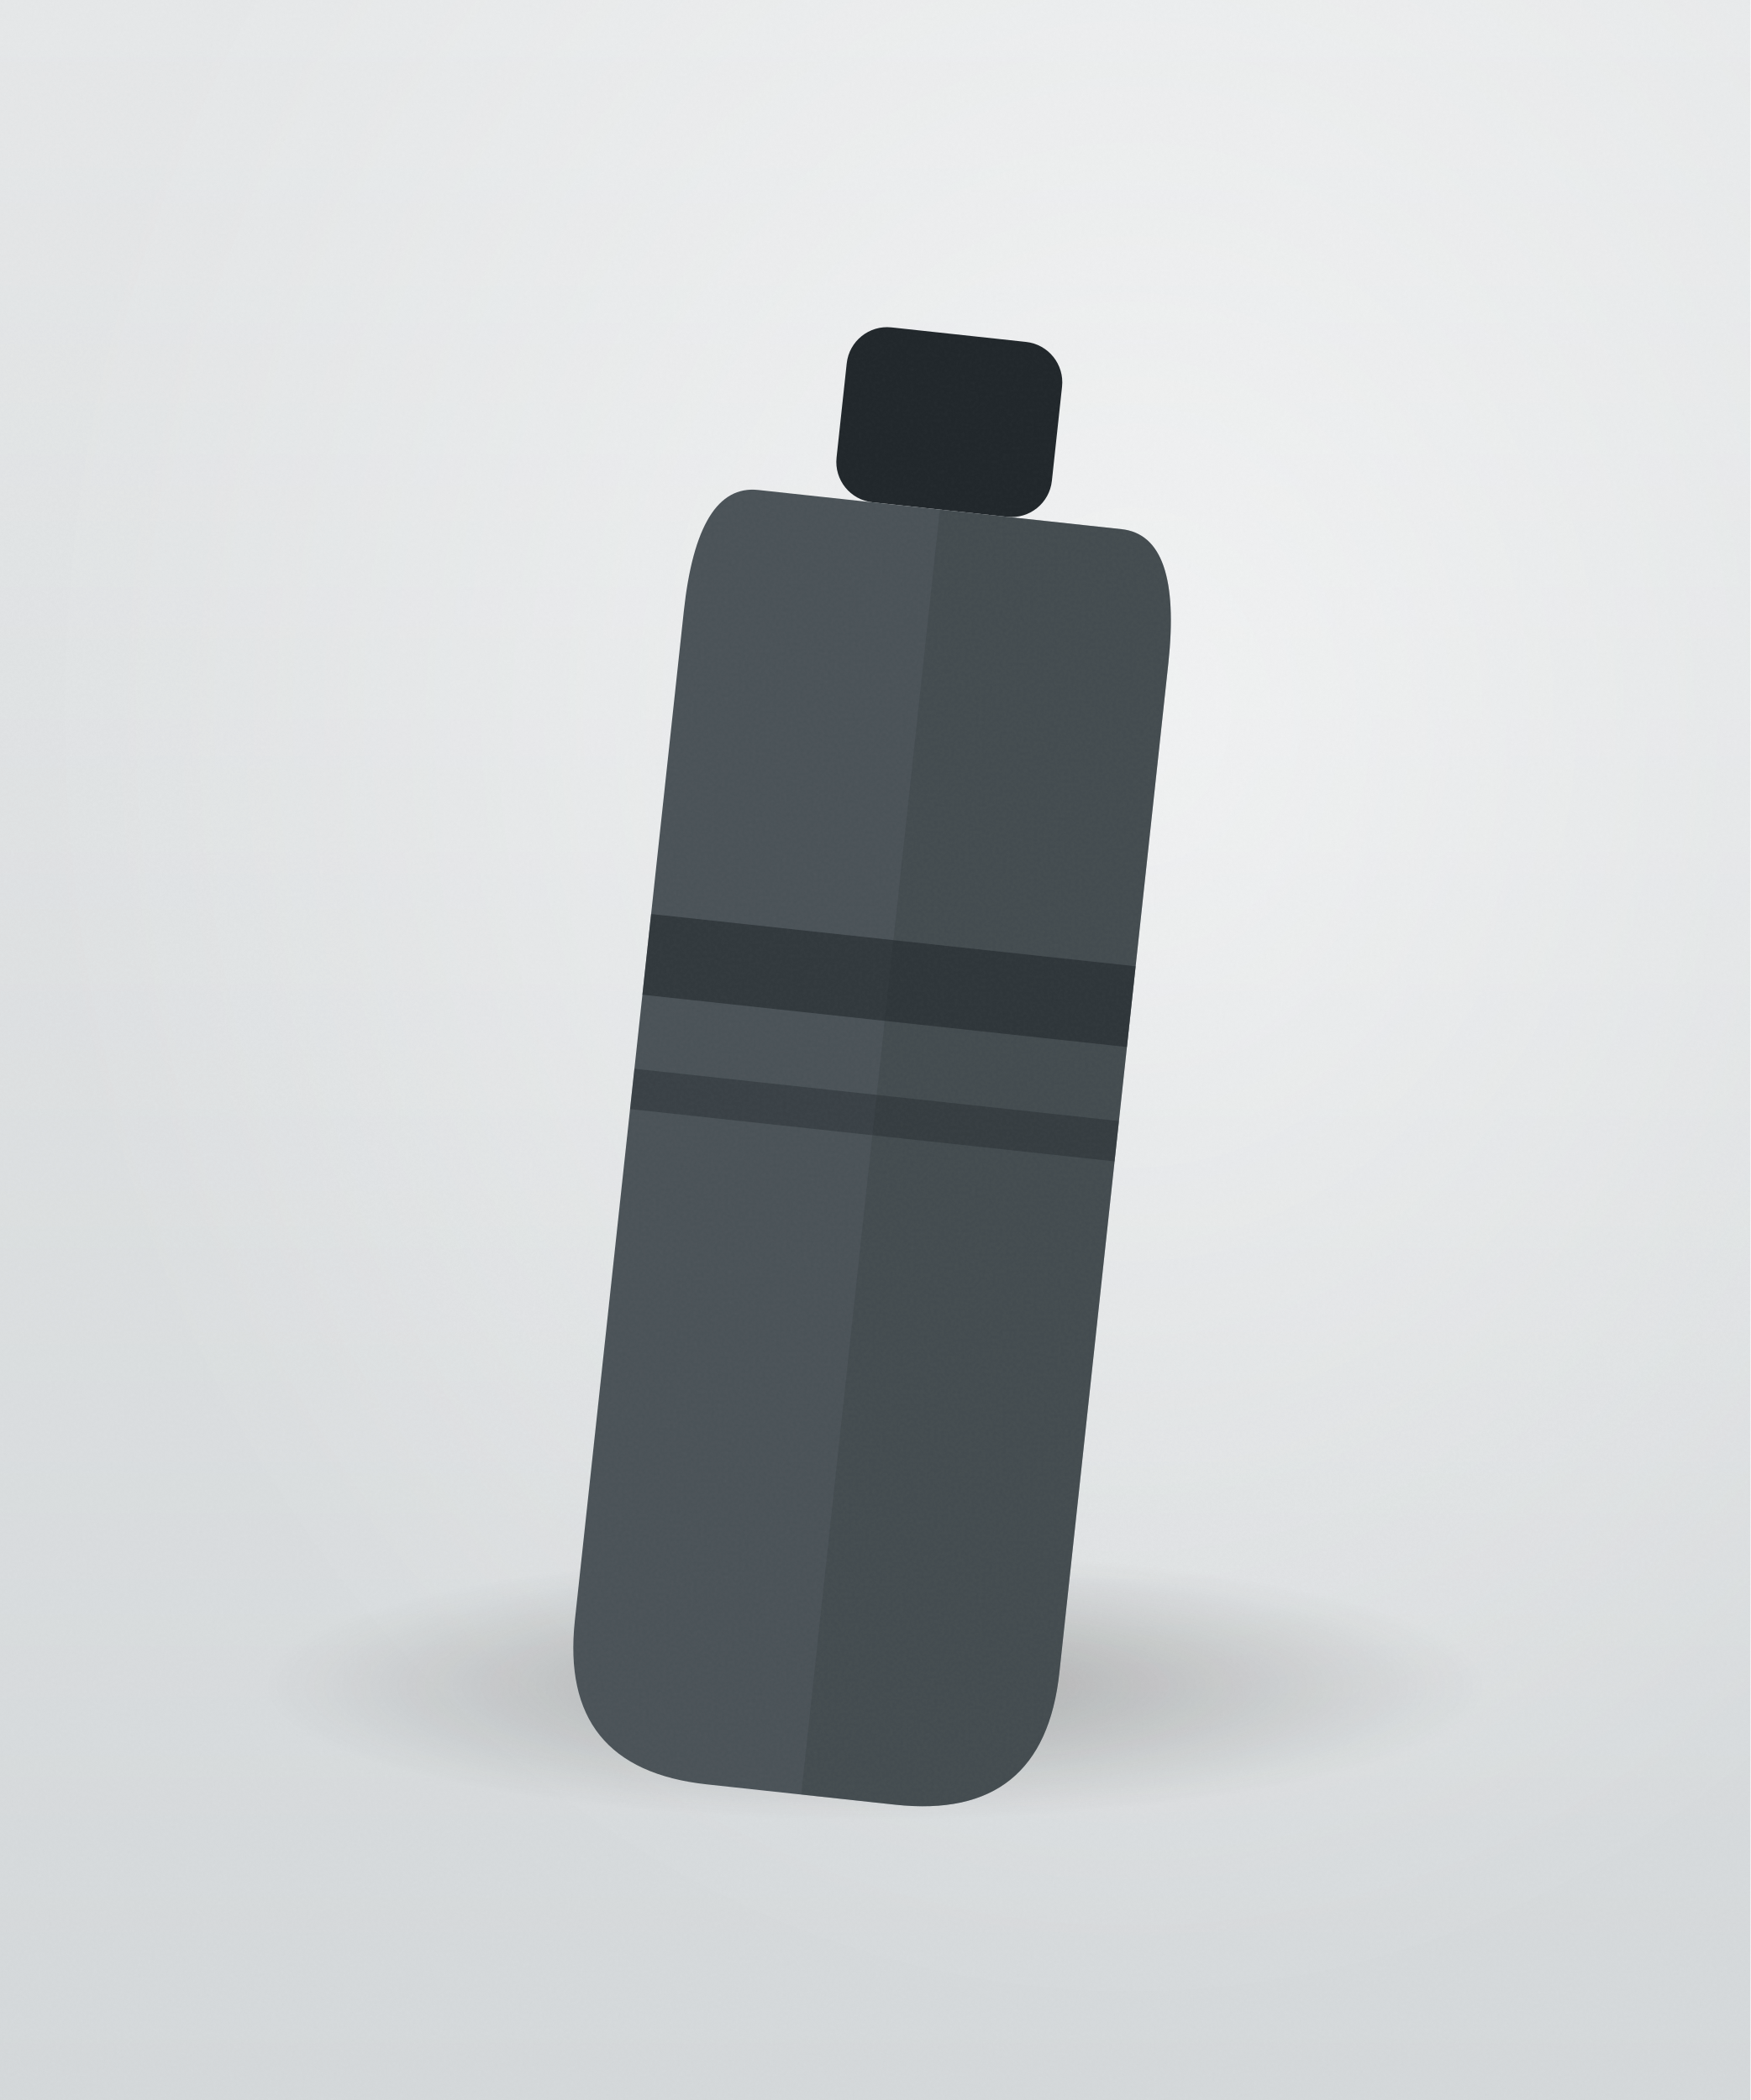
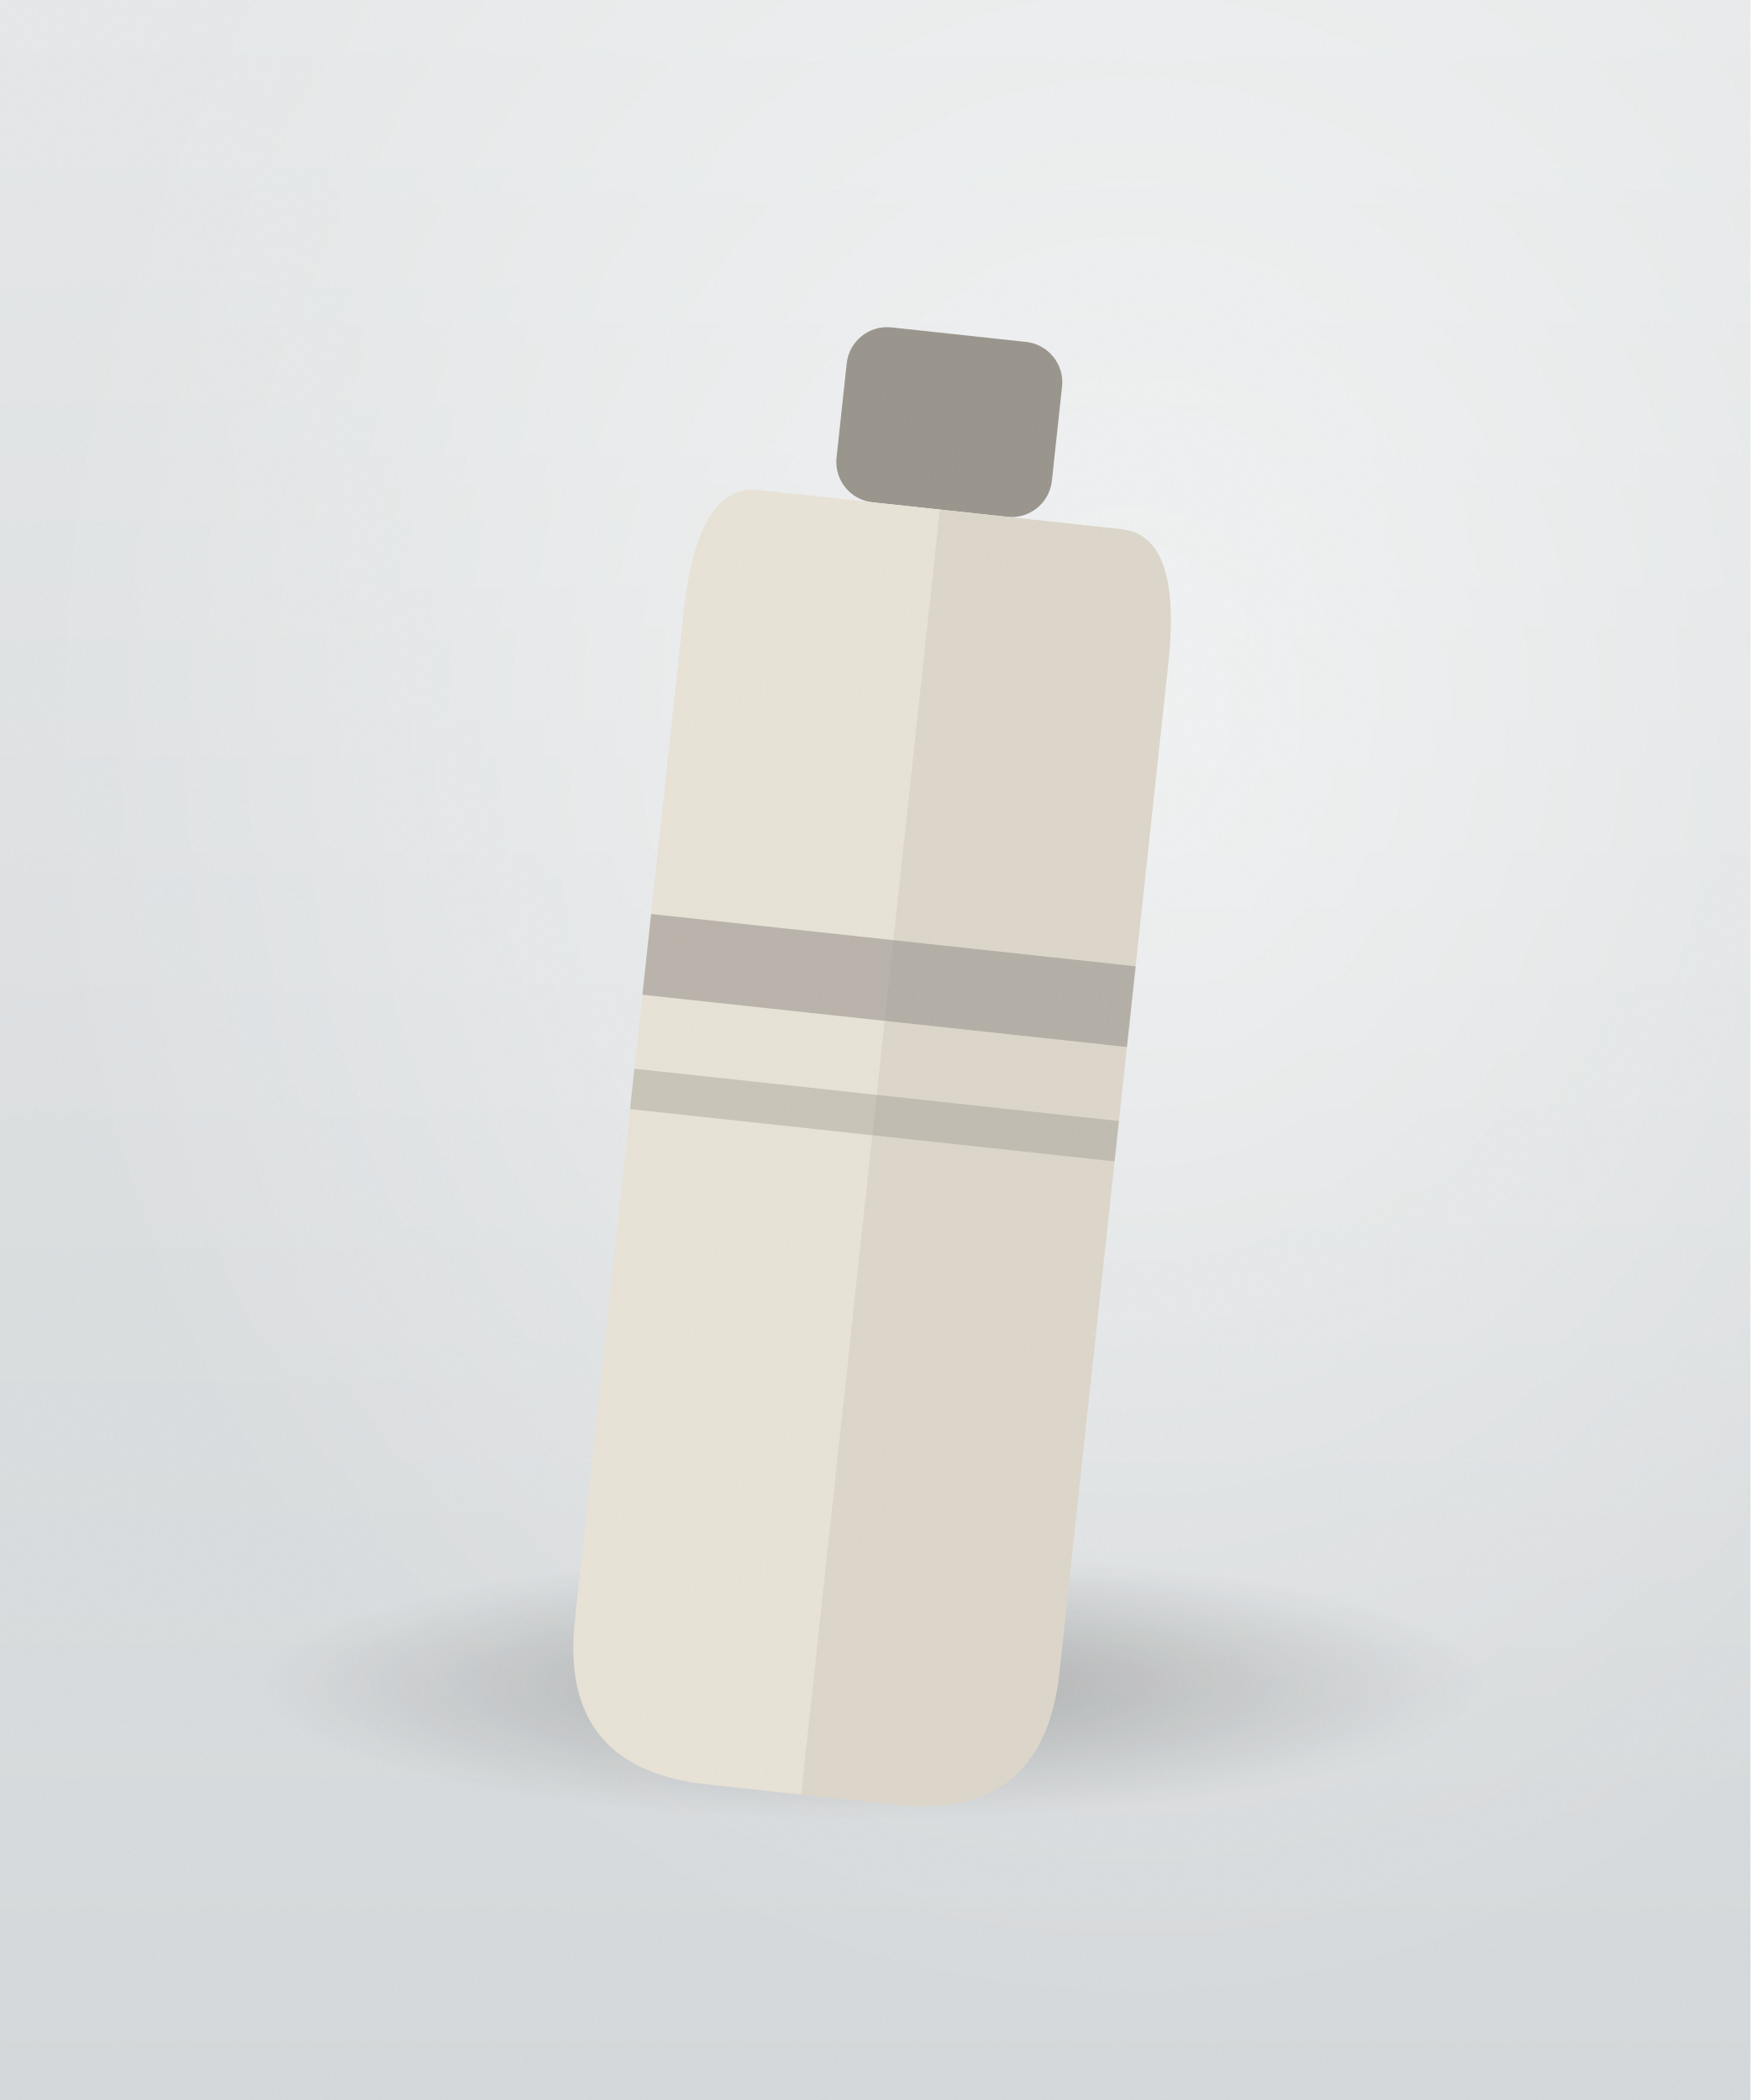
<svg xmlns="http://www.w3.org/2000/svg" viewBox="0 0 600 720" width="600" height="720" role="img">
  <defs>
    <linearGradient id="bg" x1="0" y1="0" x2="0" y2="1">
      <stop offset="0" stop-color="#E6E8E9" />
      <stop offset="1" stop-color="#D4D8DA" />
    </linearGradient>
    <radialGradient id="glow" cx="0.644" cy="0.34" r="0.62">
      <stop offset="0" stop-color="#FFFFFF" stop-opacity="0.55" />
      <stop offset="1" stop-color="#FFFFFF" stop-opacity="0" />
    </radialGradient>
    <radialGradient id="shadow" cx="0.5" cy="0.5" r="0.5">
      <stop offset="0" stop-color="#1A1713" stop-opacity="0.26" />
      <stop offset="1" stop-color="#1A1713" stop-opacity="0" />
    </radialGradient>
    <filter id="grain">
      <feTurbulence type="fractalNoise" baseFrequency="0.85" numOctaves="3" seed="71" />
      <feColorMatrix type="saturate" values="0" />
      <feComponentTransfer>
        <feFuncA type="linear" slope="0.055" />
      </feComponentTransfer>
    </filter>
  </defs>
  <rect width="600" height="720" fill="url(#bg)" />
  <rect width="600" height="720" fill="url(#glow)" />
  <ellipse cx="300" cy="578" rx="210" ry="46" fill="url(#shadow)" />
  <g transform="translate(300 380) rotate(6.16) scale(1.16) translate(-300 -380)">
-     <rect x="268" y="150" width="64" height="52" rx="12" fill="#20262A" />
-     <path d="M246 202 L354 202 Q372 202 372 240 L372 540 Q372 584 328 584 L272 584 Q228 584 228 540 L228 240 Q228 202 246 202 Z" fill="#4A5257" />
-     <path d="M300 202 L354 202 Q372 202 372 240 L372 540 Q372 584 328 584 L300 584 Z" fill="#333A3E" opacity="0.3" />
-     <rect x="228" y="330" width="144" height="24" fill="#20262A" opacity="0.6" />
-     <rect x="228" y="376" width="144" height="12" fill="#20262A" opacity="0.4" />
+     <rect x="268" y="150" width="64" height="52" rx="12" fill="#99958d" />
+     <path d="M246 202 L354 202 Q372 202 372 240 L372 540 Q372 584 328 584 L272 584 Q228 584 228 540 L228 240 Q228 202 246 202 Z" fill="#E8E2D6" />
+     <path d="M300 202 L354 202 Q372 202 372 240 L372 540 Q372 584 328 584 L300 584 Z" fill="#beb9af" opacity="0.3" />
+     <rect x="228" y="330" width="144" height="24" fill="#99958d" opacity="0.6" />
+     <rect x="228" y="376" width="144" height="12" fill="#99958d" opacity="0.4" />
  </g>
  <rect width="600" height="720" filter="url(#grain)" opacity="0.6" />
</svg>
